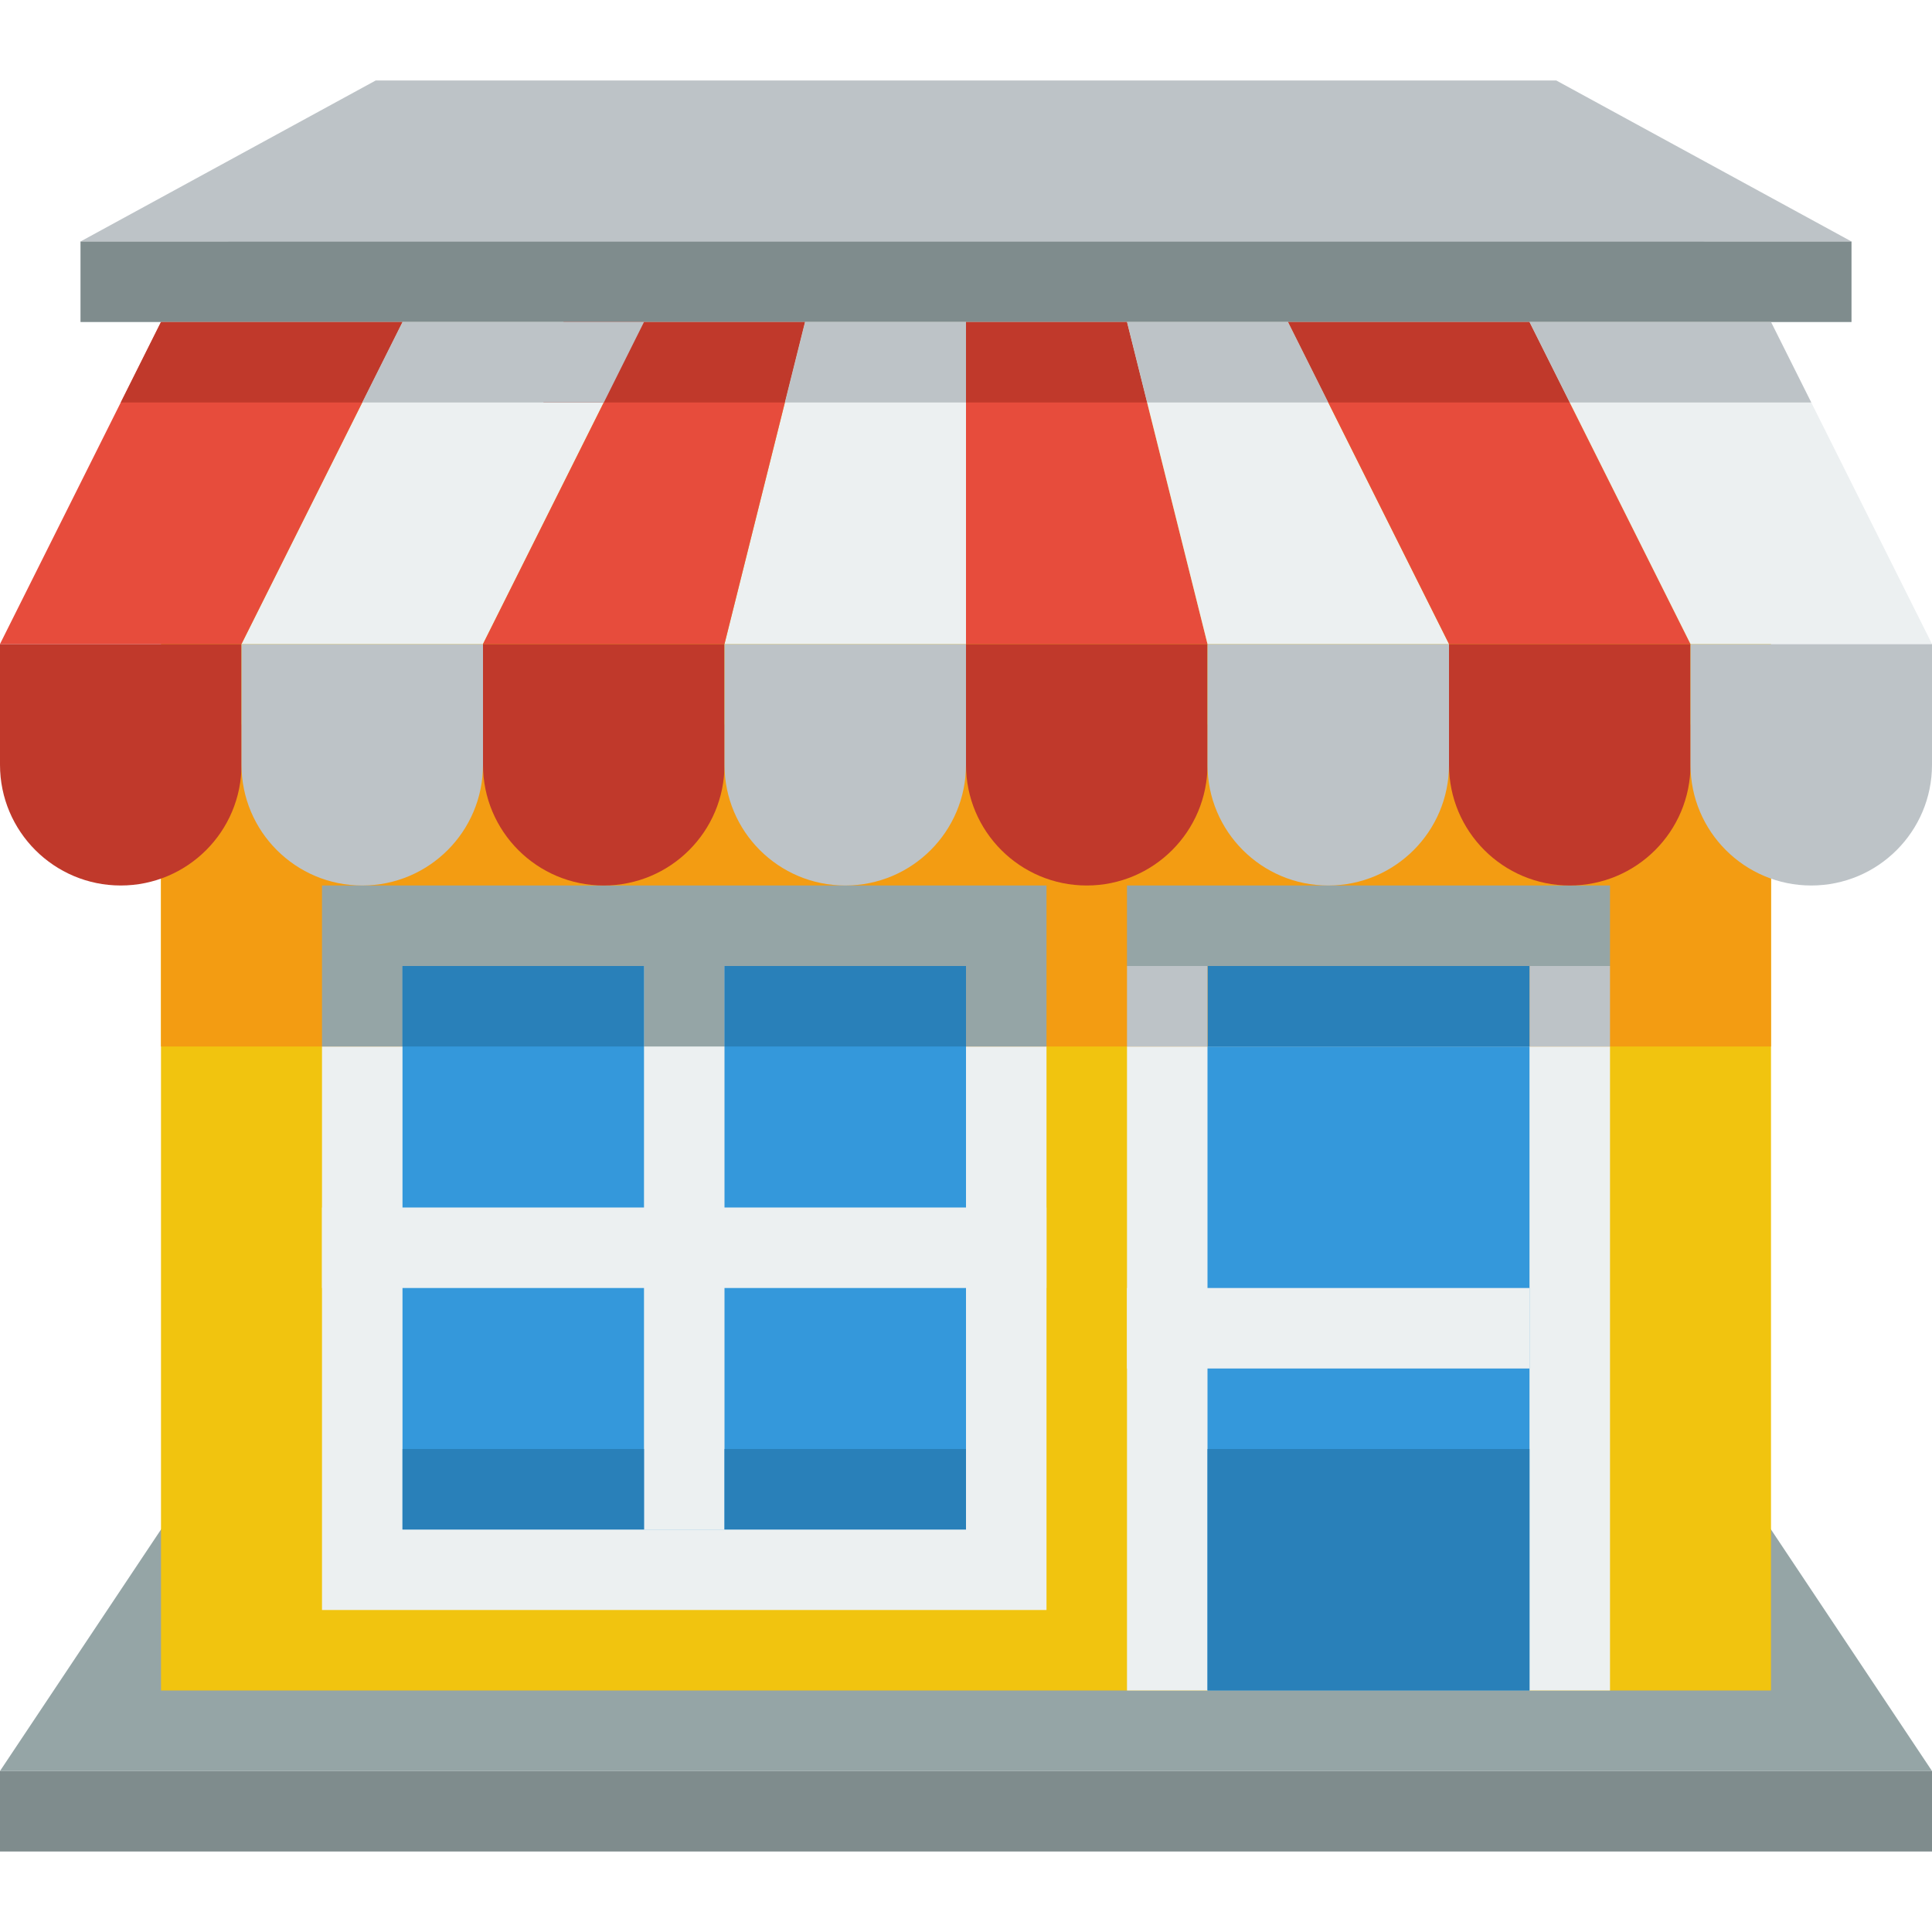
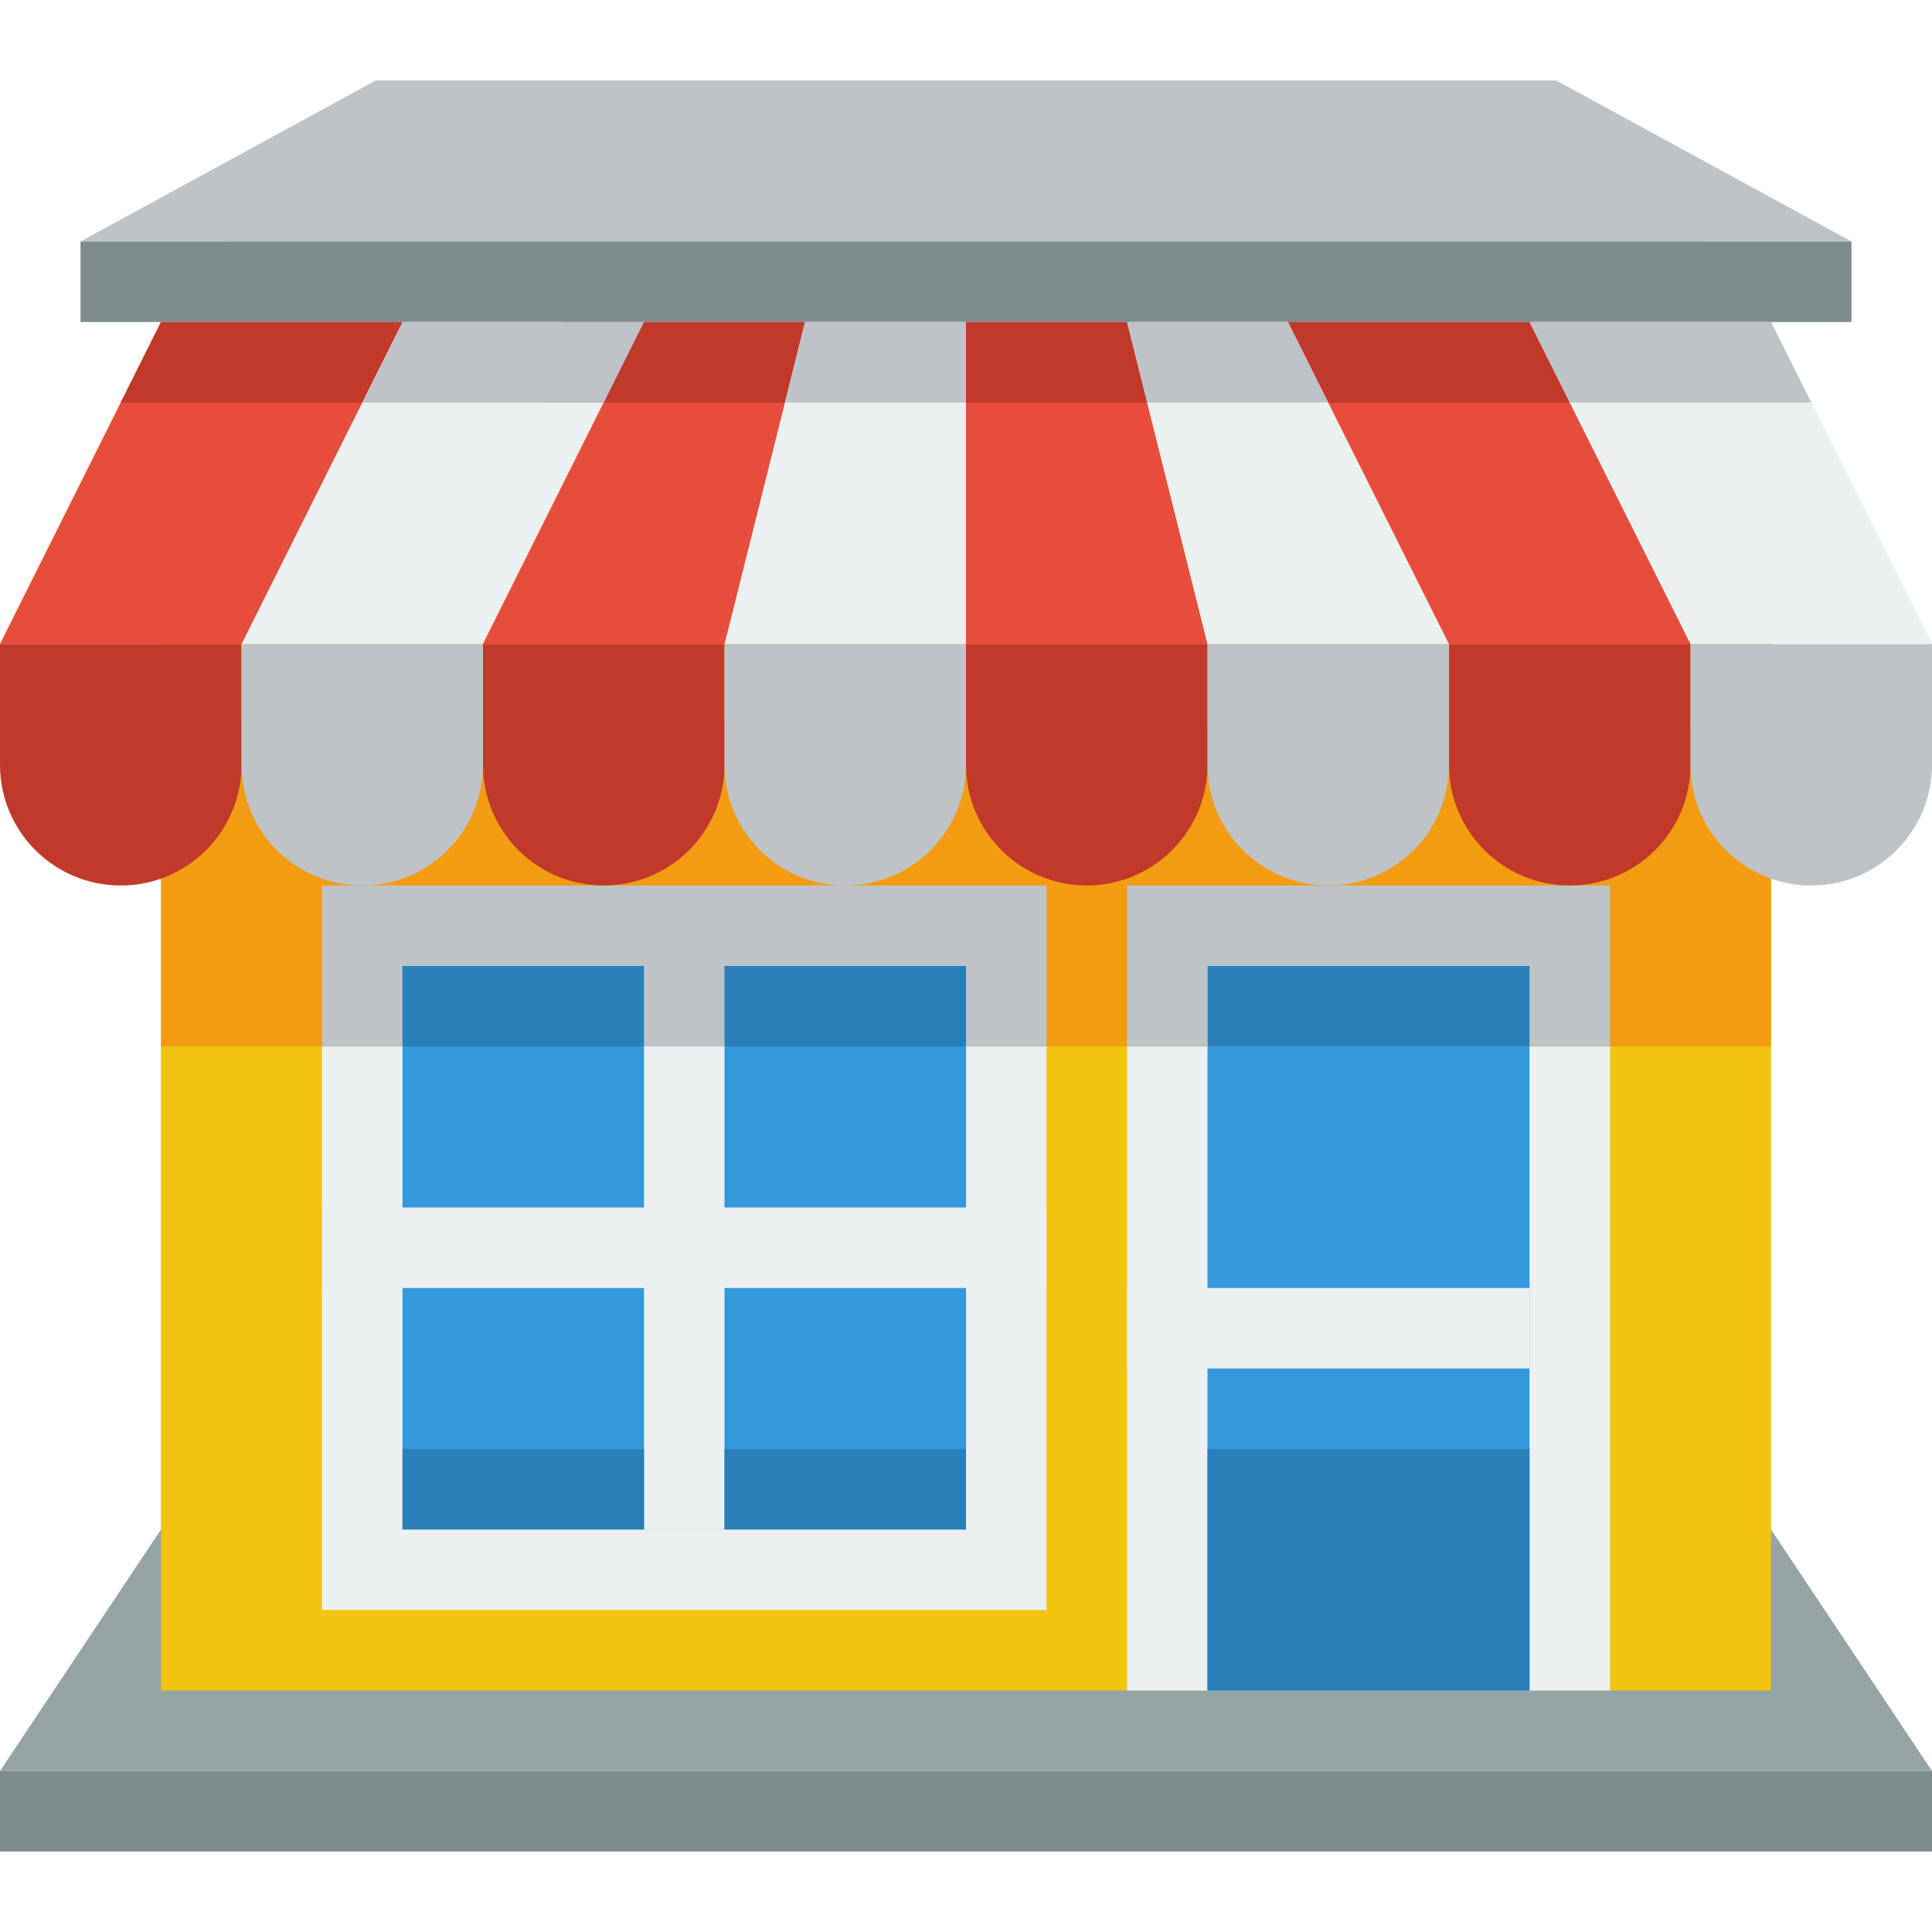
<svg xmlns="http://www.w3.org/2000/svg" version="1.1" width="24" height="24" id="svg2">
  <defs id="defs4" />
  <g transform="translate(0,-1028.362)" id="layer1">
    <path style="fill:#95a5a6;fill-opacity:1;stroke:none" d="M 0,1050.362 24,1050.362 20,1044.362 4,1044.362 0,1050.362 0,1050.362" id="path3299-9-9" />
    <rect style="fill:#f1c40f;fill-opacity:1;fill-rule:nonzero;stroke:none" id="rect3187-9" width="20" height="17" x="2" y="1032.362" />
    <rect style="fill:#ecf0f1;fill-opacity:1;fill-rule:nonzero;stroke:none" id="rect3261" width="9" height="9" x="4" y="1039.362" />
    <rect style="fill:#ecf0f1;fill-opacity:1;fill-rule:nonzero;stroke:none" id="rect3213" width="6" height="9" x="14" y="1040.362" />
    <rect style="fill:#f39c12;fill-opacity:1;fill-rule:nonzero;stroke:none" id="rect3187" width="20" height="4" x="2" y="1037.362" />
-     <rect style="fill:#95a5a6;fill-opacity:1;fill-rule:nonzero;stroke:none" id="rect4074" width="6" height="1" x="14" y="1039.362" />
-     <rect style="fill:#95a5a6;fill-opacity:1;fill-rule:nonzero;stroke:none" id="rect4069" width="9" height="2" x="4" y="1039.362" />
+     <rect style="fill:#bdc3c7;fill-opacity:1;fill-rule:nonzero;stroke:none" id="rect4074" width="6" height="1" x="14" y="1039.362" />
+     <rect style="fill:#bdc3c7;fill-opacity:1;fill-rule:nonzero;stroke:none" id="rect4069" width="9" height="2" x="4" y="1039.362" />
    <path style="fill:#c0392b;fill-opacity:1;fill-rule:nonzero;stroke:none" d="M 0,1036.362 0,1037.862 C 0,1038.691 0.672,1039.362 1.5,1039.362 2.328,1039.362 3,1038.691 3,1037.862 L 3,1036.362 1.5,1036.362 0,1036.362 z" id="path3015" />
    <path style="fill:#bdc3c7;fill-opacity:1;fill-rule:nonzero;stroke:none" d="M 3,1036.362 3,1037.862 C 3,1038.691 3.672,1039.362 4.5,1039.362 5.328,1039.362 6,1038.691 6,1037.862 L 6,1036.362 4.5,1036.362 3,1036.362 z" id="path3015-7" />
    <path style="fill:#c0392b;fill-opacity:1;fill-rule:nonzero;stroke:none" d="M 6,1036.362 6,1037.862 C 6,1038.691 6.672,1039.362 7.5,1039.362 8.328,1039.362 9,1038.691 9,1037.862 L 9,1036.362 7.5,1036.362 6,1036.362 z" id="path3015-9" />
    <path style="fill:#bdc3c7;fill-opacity:1;fill-rule:nonzero;stroke:none" d="M 9,1036.362 9,1037.862 C 9,1038.691 9.672,1039.362 10.5,1039.362 11.328,1039.362 12,1038.691 12,1037.862 L 12,1036.362 10.5,1036.362 9,1036.362 z" id="path3015-7-8" />
    <path style="fill:#c0392b;fill-opacity:1;fill-rule:nonzero;stroke:none" d="M 12,1036.362 12,1037.862 C 12,1038.691 12.672,1039.362 13.5,1039.362 14.328,1039.362 15,1038.691 15,1037.862 L 15,1036.362 13.5,1036.362 12,1036.362 z" id="path3015-2" />
    <path style="fill:#bdc3c7;fill-opacity:1;fill-rule:nonzero;stroke:none" d="M 15,1036.362 15,1037.862 C 15,1038.691 15.672,1039.362 16.5,1039.362 17.328,1039.362 18,1038.691 18,1037.862 L 18,1036.362 16.5,1036.362 15,1036.362 z" id="path3015-7-4" />
    <path style="fill:#c0392b;fill-opacity:1;fill-rule:nonzero;stroke:none" d="M 18,1036.362 18,1037.862 C 18,1038.691 18.672,1039.362 19.5,1039.362 20.328,1039.362 21,1038.691 21,1037.862 L 21,1036.362 19.5,1036.362 18,1036.362 z" id="path3015-9-3" />
    <path style="fill:#bdc3c7;fill-opacity:1;fill-rule:nonzero;stroke:none" d="M 21,1036.362 21,1037.862 C 21,1038.691 21.672,1039.362 22.5,1039.362 23.328,1039.362 24,1038.691 24,1037.862 L 24,1036.362 22.5,1036.362 21,1036.362 z" id="path3015-7-8-5" />
    <path style="fill:#ecf0f1;fill-opacity:1;fill-rule:nonzero;stroke:none" d="M 10,1032.362 12,1032.362 12,1036.362 9,1036.362 z" id="rect3086" />
    <path style="fill:#e74c3c;fill-opacity:1;fill-rule:nonzero;stroke:none" d="M 12,1032.362 14,1032.362 15,1036.362 12,1036.362 z" id="rect3088" />
    <path style="fill:#ecf0f1;fill-opacity:1;fill-rule:nonzero;stroke:none" d="M 5,1032.362 8,1032.362 6,1036.362 3,1036.362 z" id="rect3086-6" />
    <path style="fill:#e74c3c;fill-opacity:1;fill-rule:nonzero;stroke:none" d="M 8,1032.362 10,1032.362 9,1036.362 6,1036.362 z" id="rect3088-3" />
    <path style="fill:#ecf0f1;fill-opacity:1;fill-rule:nonzero;stroke:none" d="M 16,1032.362 14,1032.362 15,1036.362 18,1036.362 z" id="rect3088-3-8" />
    <path style="fill:#e74c3c;fill-opacity:1;fill-rule:nonzero;stroke:none" d="M 19,1032.362 16,1032.362 18,1036.362 21,1036.362 z" id="rect3086-6-0" />
    <path style="fill:#e74c3c;fill-opacity:1;fill-rule:nonzero;stroke:none" d="M 2,1032.362 5,1032.362 3,1036.362 0,1036.362 z" id="rect3088-3-1" />
    <path style="fill:#ecf0f1;fill-opacity:1;fill-rule:nonzero;stroke:none" d="M 22,1032.362 19,1032.362 21,1036.362 24,1036.362 z" id="rect3088-3-1-8" />
    <rect style="fill:#3498db;fill-opacity:1;fill-rule:nonzero;stroke:none" id="rect3209" width="4" height="8" x="15" y="1041.362" />
    <rect style="fill:#ecf0f1;fill-opacity:1;fill-rule:nonzero;stroke:none" id="rect3211" width="5" height="1" x="14" y="1044.362" />
    <rect style="fill:#bdc3c7;fill-opacity:1;fill-rule:nonzero;stroke:none" id="rect3215" width="1" height="1" x="19" y="1040.362" />
    <rect style="fill:#2980b9;fill-opacity:1;fill-rule:nonzero;stroke:none" id="rect3217" width="4" height="1" x="15" y="1040.362" />
    <rect style="fill:#bdc3c7;fill-opacity:1;fill-rule:nonzero;stroke:none" id="rect3215-7" width="1" height="1" x="14" y="1040.362" />
    <rect style="fill:#3498db;fill-opacity:1;fill-rule:nonzero;stroke:none" id="rect3255" width="7" height="7" x="5" y="1040.362" />
    <rect style="fill:#ecf0f1;fill-opacity:1;fill-rule:nonzero;stroke:none" id="rect3257" width="9" height="1" x="4" y="1043.362" />
    <rect style="fill:#ecf0f1;fill-opacity:1;fill-rule:nonzero;stroke:none" id="rect3259" width="1" height="7" x="8" y="1040.362" />
    <path style="fill:#ecf0f1;fill-opacity:1;stroke:none" d="M 1,1032.362 23,1032.362 19.333,1030.362 4.667,1030.362 1,1032.362 1,1032.362" id="path3299" />
-     <rect style="fill:#95a5a6;fill-opacity:1;fill-rule:nonzero;stroke:none" id="rect4071" width="1" height="1" x="8" y="12" transform="translate(0,1028.362)" />
+     <rect style="fill:#bdc3c7;fill-opacity:1;fill-rule:nonzero;stroke:none" id="rect4071" width="1" height="1" x="8" y="12" transform="translate(0,1028.362)" />
    <path style="fill:#bdc3c7;fill-opacity:1;stroke:none" d="M 1,1031.362 23,1031.362 19.333,1029.362 4.667,1029.362 1,1031.362 1,1031.362" id="path3299-9" />
    <rect style="fill:#7f8c8d;fill-opacity:1;fill-rule:nonzero;stroke:none" id="rect4094" width="22" height="1" x="1" y="3" transform="translate(0,1028.362)" />
    <rect style="fill:#2980b9;fill-opacity:1;fill-rule:nonzero;stroke:none" id="rect4114" width="4" height="3" x="15" y="1046.362" />
    <rect style="fill:#7f8c8d;fill-opacity:1;fill-rule:nonzero;stroke:none" id="rect4116" width="24" height="1" x="0" y="22" transform="translate(0,1028.362)" />
    <path style="fill:#2980b9;fill-opacity:1;fill-rule:nonzero;stroke:none" d="M 5 12 L 5 13 L 8 13 L 8 12 L 5 12 z M 9 12 L 9 13 L 12 13 L 12 12 L 9 12 z " transform="translate(0,1028.362)" id="rect3217-1" />
    <path style="fill:#2980b9;fill-opacity:1;fill-rule:nonzero;stroke:none" d="M 5,1046.362 5,1047.362 8,1047.362 8,1046.362 5,1046.362 z M 9,1046.362 9,1047.362 12,1047.362 12,1046.362 9,1046.362 z" id="rect3217-1-0" />
    <path style="fill:#c0392b;fill-opacity:1;fill-rule:nonzero;stroke:none" d="M 2,1032.362 1.5,1033.362 4.5,1033.362 5,1032.362 2,1032.362 z M 7,1032.362 6.75,1033.362 9.75,1033.362 10,1032.362 7,1032.362 z M 12,1032.362 12,1033.362 14.25,1033.362 14,1032.362 12,1032.362 z M 16,1032.362 16.5,1033.362 19.5,1033.362 19,1032.362 16,1032.362 z" id="rect3088-0" />
    <path style="fill:#bdc3c7;fill-opacity:1;fill-rule:nonzero;stroke:none" d="M 5,1032.362 4.5,1033.362 7.501,1033.362 8,1032.362 z M 10,1032.362 9.75,1033.362 12,1033.362 12,1032.362 z M 14,1032.362 14.25,1033.362 16.5,1033.362 16,1032.362 z M 19,1032.362 19.5,1033.362 22.5,1033.362 22,1032.362 z" id="rect3086-8-4" />
  </g>
</svg>
